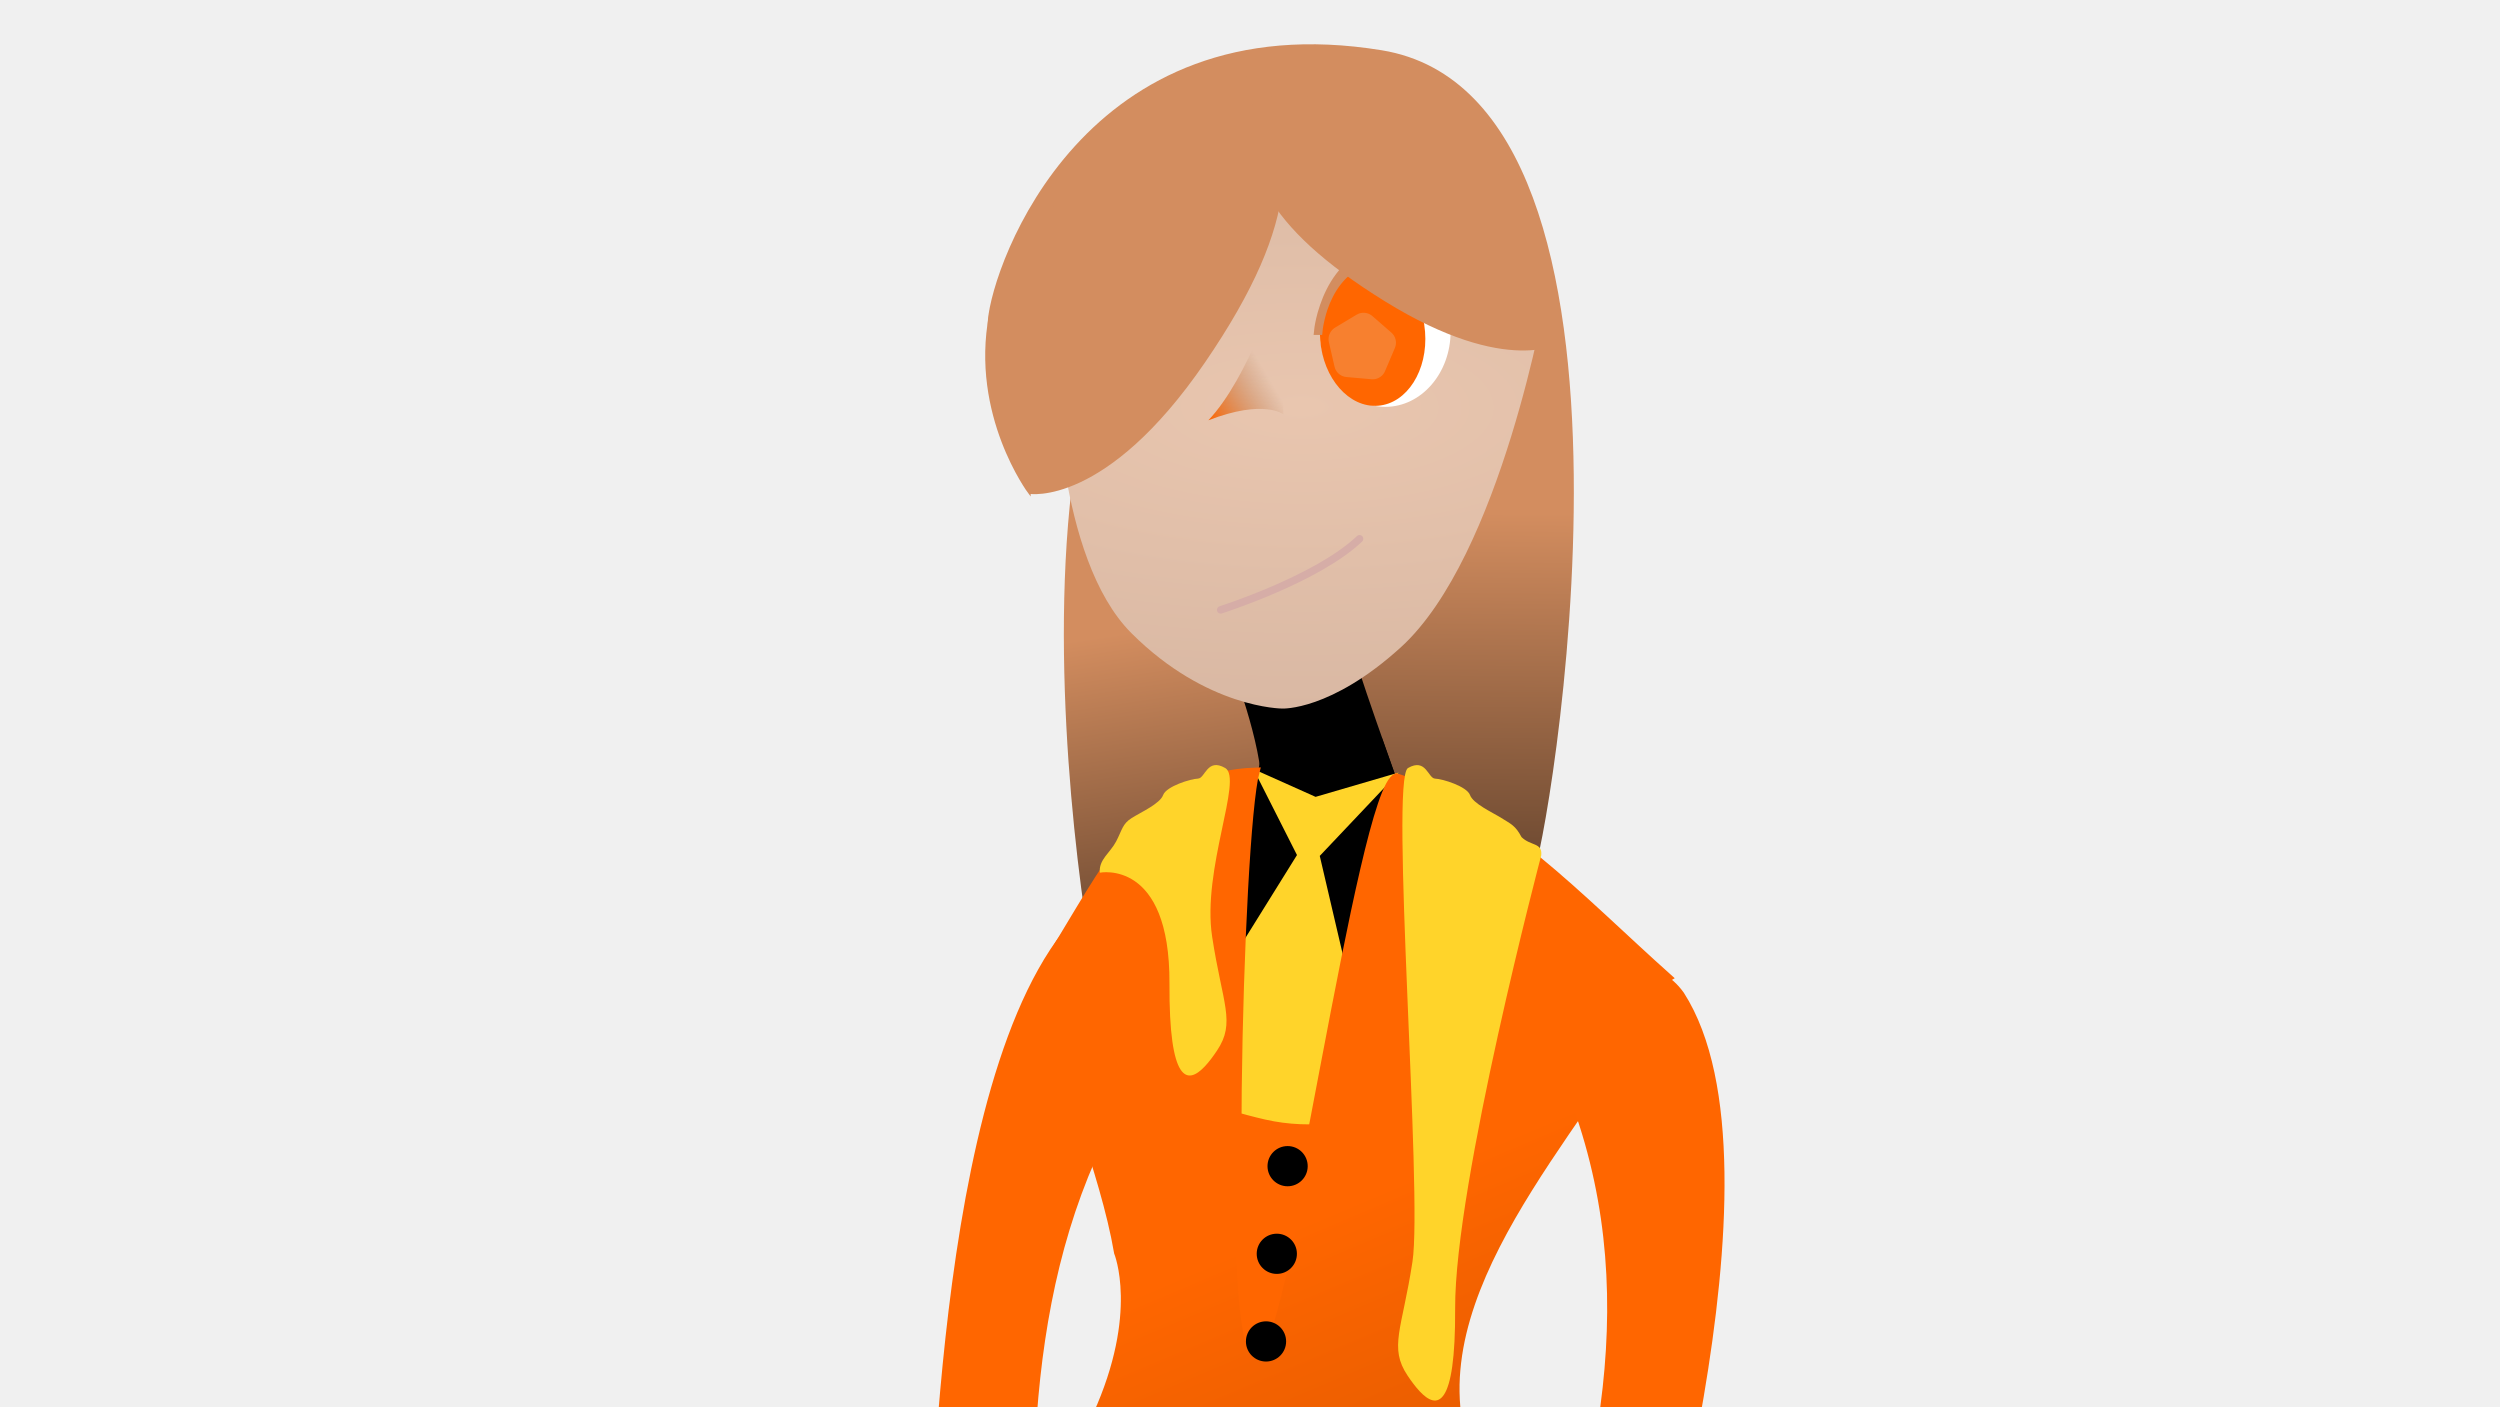
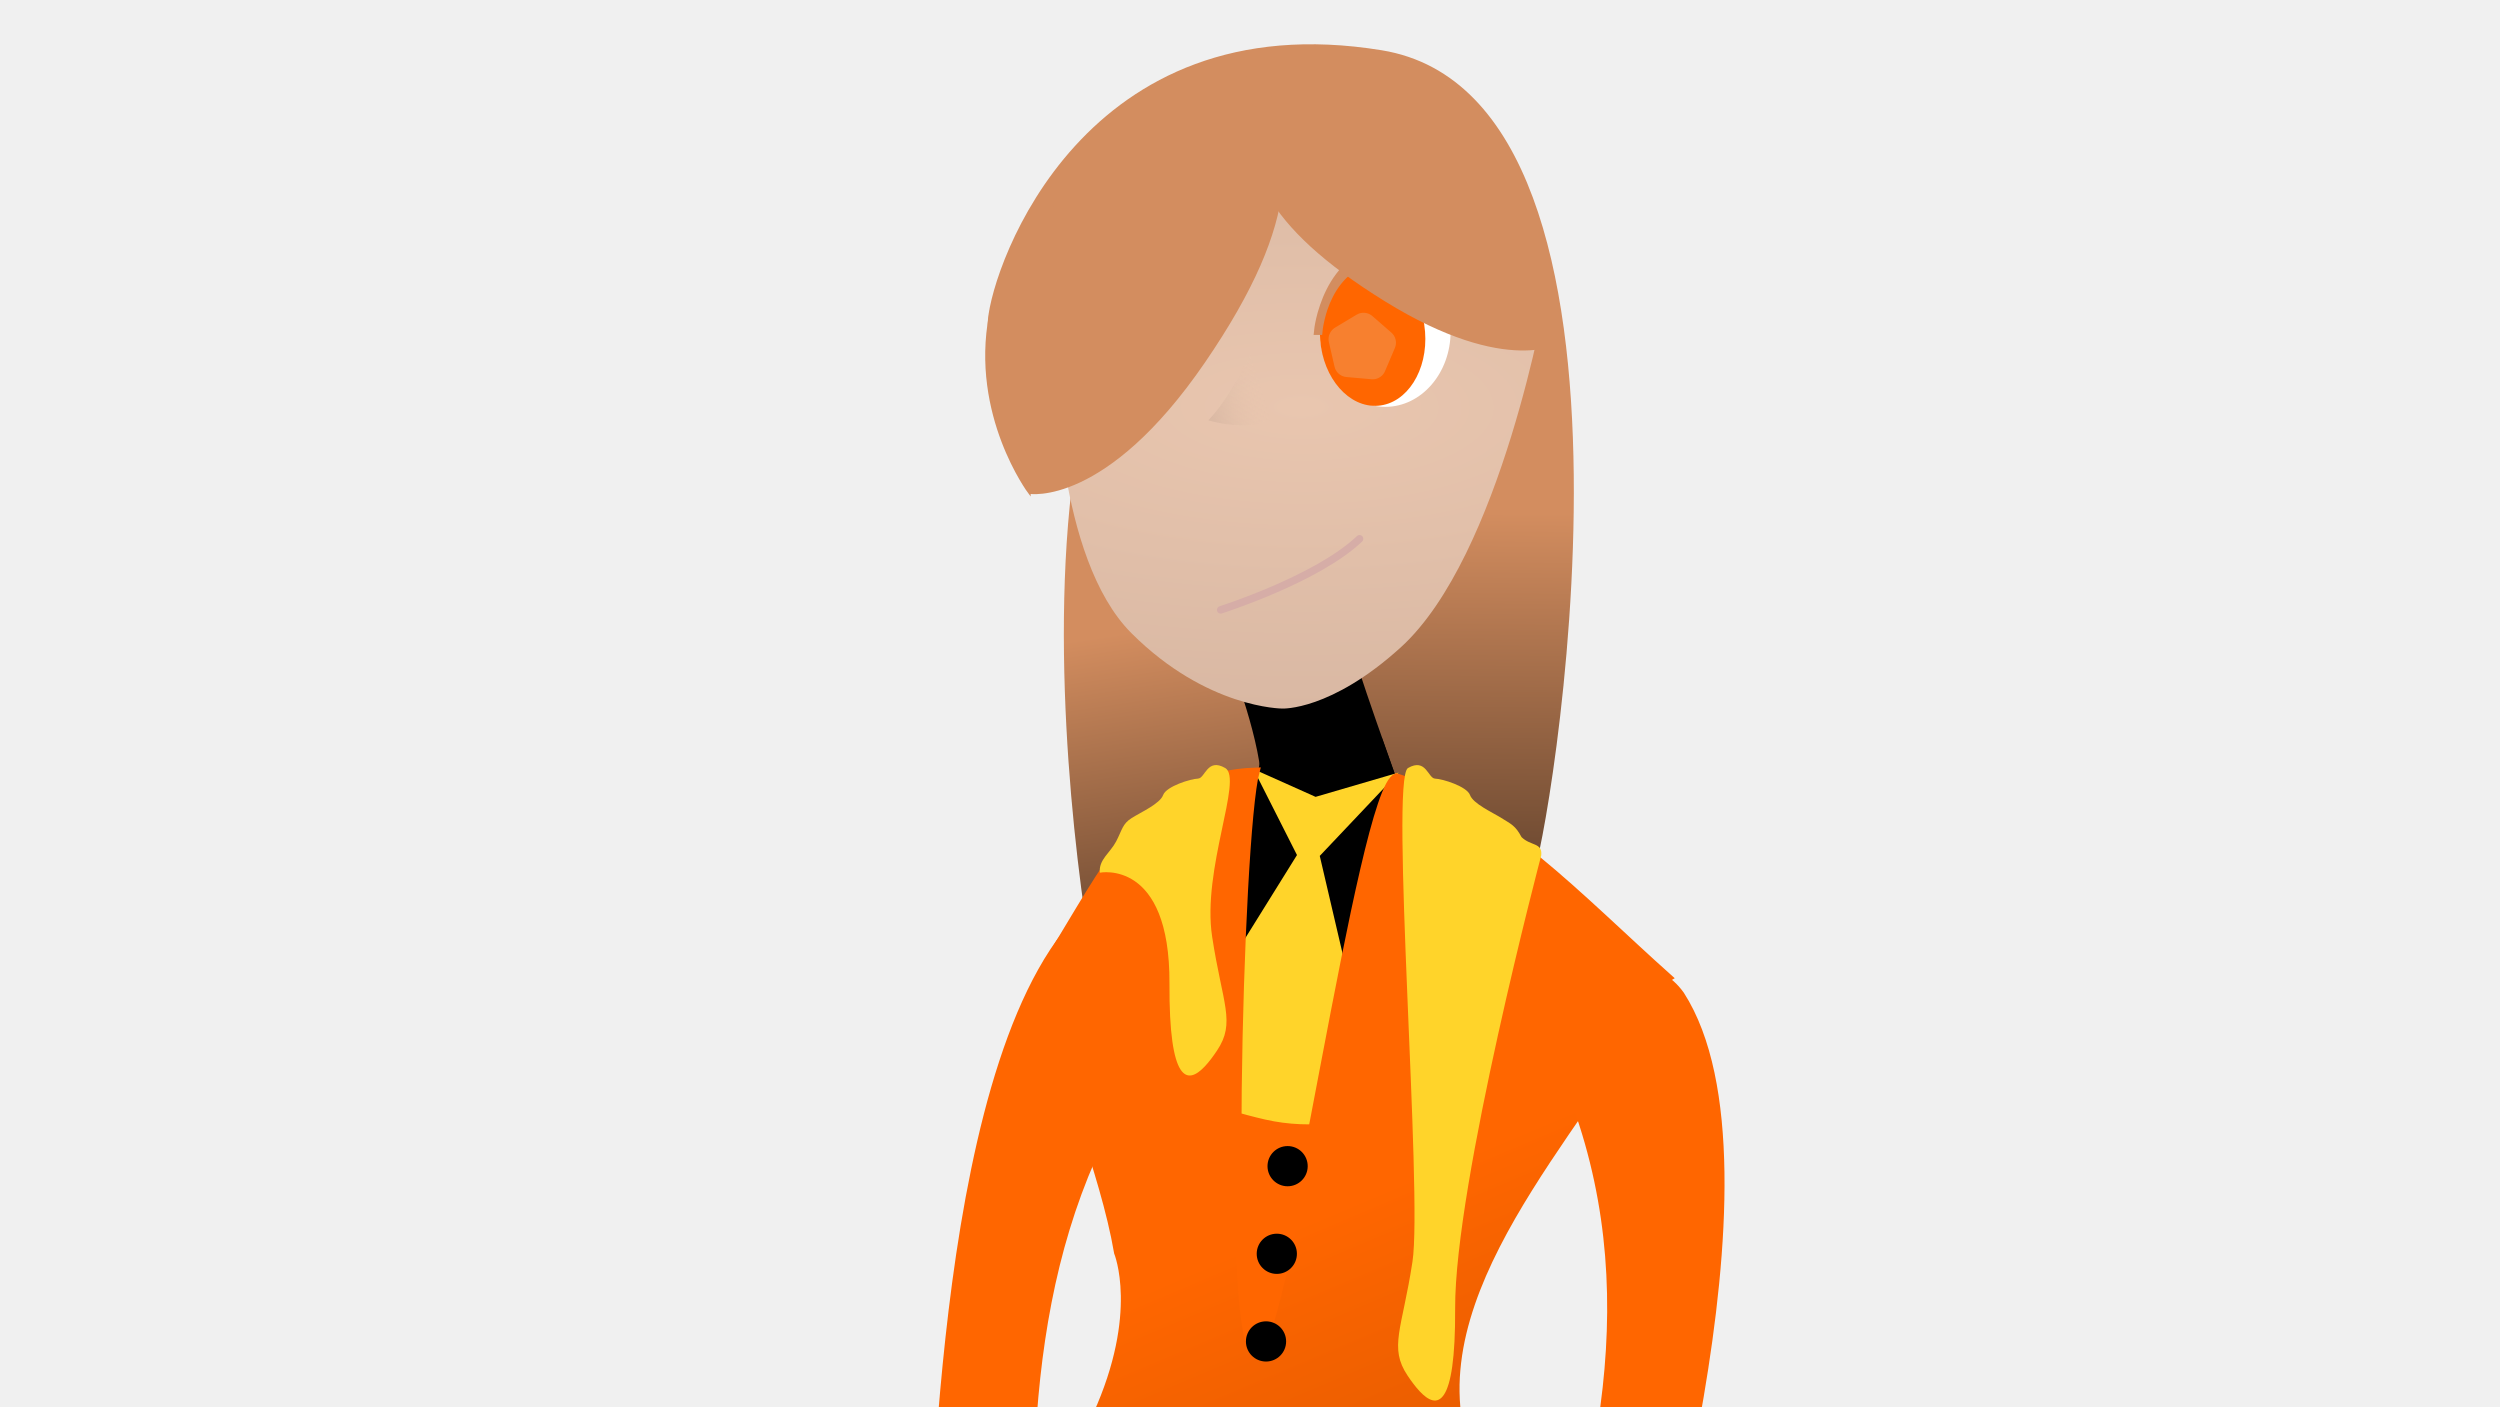
<svg xmlns="http://www.w3.org/2000/svg" xmlns:xlink="http://www.w3.org/1999/xlink" width="1920" height="1080" viewBox="0 0 508 285.75" version="1.1" id="svg8">
  <defs id="defs2">
+     <linearGradient id="linearGradient886">
+       <stop id="stop882" offset="0" style="stop-color:#e9c6af;stop-opacity:0" />
+       <stop id="stop884" offset="1" style="stop-color:#d9b8a3;stop-opacity:1" />
+     </linearGradient>
    <linearGradient id="linearGradient882">
      <stop style="stop-color:#e9c6af;stop-opacity:1;" offset="0" id="stop878" />
      <stop style="stop-color:#d9b8a3;stop-opacity:1" offset="1" id="stop880" />
-     </linearGradient>
-     <linearGradient id="linearGradient4373">
-       <stop style="stop-color:#ff6600;stop-opacity:1" offset="0" id="stop4369" />
-       <stop style="stop-color:#a66f4b;stop-opacity:0;" offset="1" id="stop4371" />
    </linearGradient>
    <linearGradient id="linearGradient4357">
      <stop style="stop-color:#d38d5f;stop-opacity:1" offset="0" id="stop4353" />
      <stop style="stop-color:#2f2015;stop-opacity:1" offset="1" id="stop4355" />
    </linearGradient>
    <linearGradient id="linearGradient4341">
      <stop style="stop-color:#9b3e00;stop-opacity:1" offset="0" id="stop4337" />
      <stop style="stop-color:#f56200;stop-opacity:1" offset="1" id="stop4339" />
    </linearGradient>
    <linearGradient id="linearGradient4312">
      <stop style="stop-color:#ff6600;stop-opacity:1;" offset="0" id="stop4308" />
      <stop style="stop-color:#b64900;stop-opacity:1" offset="1" id="stop4310" />
    </linearGradient>
    <linearGradient xlink:href="#linearGradient4312" id="linearGradient4314" x1="435.52" y1="206.328" x2="489.717" y2="334.335" gradientUnits="userSpaceOnUse" gradientTransform="matrix(1.215156,0,0,1.215156,97.17591,199.204)" />
    <linearGradient xlink:href="#linearGradient4341" id="linearGradient4343" x1="425.413" y1="331.143" x2="429.674" y2="427.37" gradientUnits="userSpaceOnUse" />
    <linearGradient xlink:href="#linearGradient4357" id="linearGradient4359" x1="461.647" y1="98.262" x2="460.679" y2="192.574" gradientUnits="userSpaceOnUse" gradientTransform="matrix(1.215156,0,0,1.215156,97.17591,196.7835)" />
    <linearGradient xlink:href="#linearGradient4357" id="linearGradient4367" x1="405.942" y1="118.65" x2="417.806" y2="199.116" gradientUnits="userSpaceOnUse" gradientTransform="matrix(1.215156,0,0,1.215156,97.17591,196.7835)" />
-     <linearGradient xlink:href="#linearGradient4373" id="linearGradient4375" x1="66.444" y1="248.704" x2="68.522" y2="247.689" gradientUnits="userSpaceOnUse" gradientTransform="matrix(1.215156,0,0,1.215156,17.67621,-10.61632)" />
+     <linearGradient xlink:href="#linearGradient886" id="linearGradient4375" x1="68.274" y1="248.33" x2="66.444" y2="248.704" gradientUnits="userSpaceOnUse" gradientTransform="matrix(1.215156,0,0,1.215156,17.67621,-10.61632)" />
    <linearGradient xlink:href="#linearGradient4341" id="linearGradient4565" gradientUnits="userSpaceOnUse" x1="425.413" y1="331.143" x2="429.674" y2="427.37" />
    <linearGradient xlink:href="#linearGradient4341" id="linearGradient4567" gradientUnits="userSpaceOnUse" x1="425.413" y1="331.143" x2="429.674" y2="427.37" />
    <radialGradient xlink:href="#linearGradient882" id="radialGradient884" cx="627.866" cy="294.747" fx="627.866" fy="294.747" r="49.811" gradientTransform="matrix(3.139883,0.01517648,-0.00594891,1.230778,-1341.807,-77.55006)" gradientUnits="userSpaceOnUse" />
  </defs>
  <g id="layer1" transform="translate(-363.4809,-212.0722)">
    <path id="path4363" d="m 596.669,324.68 c 0,0 23.246,-0.965 34.086,19.252 18.579,34.648 28.984,100.554 27.822,116.363 -1.591,21.645 -68.618,-41.74 -70.691,-42.002 -2.434,-2.83 -29.728,-157.195 30.783,-167.121 60.511,-9.925 48.226,66.544 49.186,77.75 0.96,11.206 10.044,6.133 -23.253,-13.397 -46.424,8.324 -47.934,9.155 -47.934,9.155 z" style="fill:url(#linearGradient4367);fill-opacity:1;stroke:none;stroke-width:0.448px;stroke-linecap:butt;stroke-linejoin:miter;stroke-opacity:1" />
    <path style="fill:url(#linearGradient4359);fill-opacity:1;stroke:none;stroke-width:0.448px;stroke-linecap:butt;stroke-linejoin:miter;stroke-opacity:1" d="m 666.271,295.798 c 0,0 -63.748,110.581 -61.908,135.615 1.591,21.645 68.618,-41.74 70.691,-42.002 2.434,-2.83 29.728,-157.195 -30.783,-167.121 -60.511,-9.925 -79.08,43.542 -80.041,54.748 -0.96,11.206 20.811,29.135 54.108,9.605 46.424,8.324 47.934,9.155 47.934,9.155 z" id="path4522" />
    <path style="fill:#000000;fill-opacity:1;stroke:none;stroke-width:1.533px;stroke-linecap:butt;stroke-linejoin:miter;stroke-opacity:1" d="m 614.125,348.378 c 0,0 6.773,17.611 5.612,26.126 26.9,-6.193 28.061,-2.709 28.061,-2.709 0,0 -9.289,-25.739 -10.257,-30.577 -0.968,-4.838 -23.417,7.16 -23.417,7.16 z" id="path4612" />
    <path style="fill:url(#radialGradient884);stroke:none;stroke-width:1.533px;stroke-linecap:butt;stroke-linejoin:miter;stroke-opacity:1;fill-opacity:1" d="m 578.056,287.083 c 0,0 0,38.316 15.326,53.642 15.326,15.326 30.653,15.326 30.653,15.326 0,0 9.863,0.48 24.069,-12.424 20.452,-18.578 29.574,-71.871 29.574,-71.871 0,0 0,-38.316 -61.306,-38.316 -38.316,6e-5 -38.316,53.642 -38.316,53.642 z" id="path4487" />
    <ellipse ry="15.326" rx="13.274" cy="279.42" cx="644.972" id="ellipse4497" style="fill:#ffffff;fill-opacity:1;stroke:none;stroke-width:6.225;stroke-linecap:round;stroke-linejoin:round;stroke-miterlimit:4;stroke-dasharray:none;stroke-opacity:1;paint-order:stroke fill markers" />
    <g id="g4552" transform="matrix(5.314277,-0.4171749,0.4171749,5.314277,-35.64169,-1211.101)">
-       <path id="path4489" d="m 101.531,286.534 c 0,0 -1.452,3.573 -3.114,5.064 2.191,-0.654 2.869,0 2.869,0" style="fill:url(#linearGradient4375);fill-opacity:1;stroke:none;stroke-width:0.191;stroke-linecap:butt;stroke-linejoin:miter;stroke-miterlimit:4;stroke-dasharray:none;stroke-opacity:1" />
+       <path id="path4489" d="m 101.531,286.534 c 0,0 -1.452,3.573 -3.114,5.064 1.785,0.672 2.869,0 2.869,0" style="fill:url(#linearGradient4375);fill-opacity:1;stroke:none;stroke-width:0.191;stroke-linecap:butt;stroke-linejoin:miter;stroke-miterlimit:4;stroke-dasharray:none;stroke-opacity:1" />
      <ellipse style="fill:#ffffff;fill-opacity:1;stroke:none;stroke-width:1.276;stroke-linecap:round;stroke-linejoin:round;stroke-miterlimit:4;stroke-dasharray:none;stroke-opacity:1;paint-order:stroke fill markers" id="ellipse4499" cx="95.004" cy="289.198" rx="1.773" ry="3.215" />
      <ellipse ry="2.505" rx="1.344" cy="289.306" cx="94.569" id="path4491" style="fill:#dcb3ff;fill-opacity:1;stroke:none;stroke-width:0.981;stroke-linecap:round;stroke-linejoin:round;stroke-miterlimit:4;stroke-dasharray:none;stroke-opacity:1;paint-order:stroke fill markers" />
      <ellipse ry="2.674" rx="2.005" cy="288.877" cx="104.911" id="path4493" style="fill:#ff6600;fill-opacity:1;stroke:none;stroke-width:1.011;stroke-linecap:round;stroke-linejoin:round;stroke-miterlimit:4;stroke-dasharray:none;stroke-opacity:1;paint-order:stroke fill markers" />
      <path id="path4505" d="m 102.862,288.523 c 0,0 0.445,-2.684 2.813,-2.598 2.368,0.086 2.335,3 2.335,3 0,0 0.32,-3.344 -2.149,-3.33 -2.469,0.014 -3,2.928 -3,2.928 z" style="fill:#d38d5f;fill-opacity:1;stroke:#d38d5f;stroke-width:0.322px;stroke-linecap:butt;stroke-linejoin:miter;stroke-opacity:1" />
      <path id="path4507" d="m 108.111,288.731 0.404,0.129" style="fill:#d5f6ff;fill-opacity:1;stroke:#d5f6ff;stroke-width:0.322px;stroke-linecap:butt;stroke-linejoin:miter;stroke-opacity:1" />
      <path style="fill:#d38d5f;fill-opacity:1;stroke:#000000;stroke-width:0.266px;stroke-linecap:butt;stroke-linejoin:miter;stroke-opacity:1" d="m 93.21,288.731 c 0,0 0.417,-2.628 2.044,-2.542 1.627,0.086 1.578,2.804 1.578,2.804 0,0 0.104,-3.204 -1.592,-3.19 -1.696,0.014 -2.031,2.928 -2.031,2.928 z" id="path4509" />
      <path style="fill:#d5f6ff;fill-opacity:1;stroke:#000000;stroke-width:0.266px;stroke-linecap:butt;stroke-linejoin:miter;stroke-opacity:1" d="m 92.867,288.48 0.278,0.129" id="path4511" />
      <path style="fill:none;fill-opacity:1;stroke:#d6ada7;stroke-width:0.287;stroke-linecap:round;stroke-linejoin:miter;stroke-miterlimit:4;stroke-dasharray:none;stroke-opacity:1" d="m 98.32,298.839 c 0,0 3.756,-0.877 5.488,-2.286" id="path4319" />
    </g>
    <path style="fill:#d38d5f;fill-opacity:1;stroke:#d38d5f;stroke-width:0.54px;stroke-linecap:butt;stroke-linejoin:miter;stroke-opacity:1" d="m 572.641,312.148 c 0,0 15.42,2.713 35.491,-26.609 20.071,-29.323 18.418,-44.871 9.861,-58.405 -13.313,1.762 -49.412,28.554 -53.272,48.908 -3.86,20.354 7.92,36.107 7.92,36.107 z" id="path4580" />
    <path id="path4582" d="m 680.885,281.382 c 0,0 -10.785,7.237 -35.857,-8.263 -25.072,-15.5 -29.04,-27.849 -27.095,-40.988 10.69,-3.135 40.993,2.573 50.757,16.715 9.764,14.142 12.195,32.537 12.195,32.537 z" style="fill:#d38d5f;fill-opacity:1;stroke:#d38d5f;stroke-width:0.448px;stroke-linecap:butt;stroke-linejoin:miter;stroke-opacity:1" />
  </g>
  <g id="layer3" transform="translate(-363.4809,-200.8222)">
    <path id="path4318" d="m 573.17,529.16 c 1.047,9.938 -23.263,0.77 -21.087,-6.03 2.176,-6.801 1.314,-111.444 33.562,-138.553 13.373,-10.109 26.646,13.588 16.368,24.55 -27.85,34.319 -30.478,75.839 -28.843,120.034 z" style="fill:#ff6600;fill-opacity:1;stroke:#ff6600;stroke-width:1.253px;stroke-linecap:butt;stroke-linejoin:miter;stroke-opacity:1" />
    <path id="path4320" d="m 574.539,531.716 c 0,0 2.293,-22.609 3.578,-26.736 1.285,-4.127 -24.912,-7.712 -25.948,-5.366 -1.036,2.346 -3.333,25.855 -1.335,28.14 1.998,2.285 14.126,14.065 23.705,3.961 z" style="fill:#ffd42a;fill-opacity:1;stroke:none;stroke-width:0.448px;stroke-linecap:butt;stroke-linejoin:miter;stroke-opacity:1" />
    <path style="fill:#ffd42a;fill-opacity:1;stroke:none;stroke-width:0.178px;stroke-linecap:butt;stroke-linejoin:miter;stroke-opacity:1" d="m 584.016,515.335 c 0,0 -5.296,-7.331 -6.005,-8.898 -0.709,-1.567 -9.448,4.293 -9.136,5.264 0.312,0.972 5.845,8.571 7.043,8.722 1.198,0.151 7.92,0.448 8.098,-5.089 z" id="path4322" />
    <g id="g4327" style="fill:url(#linearGradient4343);fill-opacity:1;stroke:none" transform="matrix(1.215156,0,0,1.215156,97.1759,199.204)">
      <path style="fill:url(#linearGradient4565);fill-opacity:1;stroke:none;stroke-width:0.367px;stroke-linecap:butt;stroke-linejoin:miter;stroke-opacity:1" d="m 428.267,303.976 c 0,0 2.345,49.996 2.934,59.977 0.594,10.057 11.909,96.268 19.378,98.032 7.469,1.764 16.045,1.331 15.914,-4.439 -0.131,-5.77 0.52,-74.806 -1.752,-85.48 -2.271,-10.674 10.867,-73.677 10.867,-73.677 z" id="path4300-3" />
      <path id="path4298-6" d="m 390.401,300.93 c 0,0 -7.522,58.85 -6.039,68.864 1.642,11.085 17.484,89.355 25.057,91.457 7.573,2.101 16.188,2.067 15.872,-3.682 -0.317,-5.749 -6.881,-78.694 -9.508,-89.422 -2.628,-10.728 12.484,-64.17 12.484,-64.17 z" style="fill:url(#linearGradient4567);fill-opacity:1;stroke:none;stroke-width:0.367px;stroke-linecap:butt;stroke-linejoin:miter;stroke-opacity:1" />
    </g>
    <path style="fill:#000000;fill-opacity:1;stroke:none;stroke-width:0.321px;stroke-linecap:butt;stroke-linejoin:miter;stroke-opacity:1" d="m 549.458,788.718 c 5.502,0.408 40.484,1.318 42.273,0.141 5.378,-9.071 8.996,0.656 10.053,0.513 1.539,-0.278 15.493,0.155 15.664,-1.803 0.171,-1.958 3.305,-29.618 1.046,-33.438 -0.336,-0.569 -7.39,-67.652 -10.485,-72.734 -11.618,-19.075 -32.946,2.557 -38.544,4.259 -2.93,0.891 19.799,68.948 20.693,72.173 -6.973,18.359 -35.026,20.125 -50.53,13.832 -3.484,8.121 5.825,16.506 9.831,17.057 z" id="path4302" />
    <path id="path4306" d="m 652.291,790.465 c 1.539,-0.278 16.852,-0.938 17.023,-2.896 0.171,-1.958 3.305,-29.618 1.045,-33.438 -0.336,-0.569 -2.004,-65.992 -5.099,-71.074 -11.618,-19.075 -32.946,2.557 -38.544,4.259 -2.93,0.891 11.678,68.096 12.572,71.32 -16.906,38.442 -17.45,27.276 13.004,31.829 z" style="fill:#000000;fill-opacity:1;stroke:none;stroke-width:0.321px;stroke-linecap:butt;stroke-linejoin:miter;stroke-opacity:1" />
    <path style="fill:url(#linearGradient4314);fill-opacity:1;stroke:none;stroke-width:1.533px;stroke-linecap:butt;stroke-linejoin:miter;stroke-opacity:1" d="m 702.5,399.47 c -12.78,26.574 -47.094,58.639 -41.914,90.141 12.182,35.994 14.748,72.52 17.536,110.019 -39.977,10.614 -80.106,4.998 -116.644,0.201 4.228,-37.876 9.425,-78.221 24.143,-111.775 9.289,-20.514 4.258,-32.512 4.258,-32.512 -2.902,-17.044 -11.611,-35.822 -13.869,-52.526 -0.625,-4.822 1.39,-6.668 4.071,-11.191 10.105,-17.46 9.187,32.386 44.02,38.258 30.088,5.073 68.353,-37.92 78.399,-30.615 z" id="path4617" />
    <path style="fill:#000000;fill-opacity:1;stroke:none;stroke-width:1.533px;stroke-linecap:butt;stroke-linejoin:miter;stroke-opacity:1" d="m 619.291,353.661 c 1.154,4.549 -2.979,6.978 -3.256,9.014 1.302,6.546 -4.552,61.925 -1.36,63.977 3.487,2.242 15.324,3.062 17.76,2.515 8.912,-1.999 14.518,-70.914 14.518,-70.914 0,0 -1.126,-3.12 -2.635,-7.392 -11.435,-7.089 -19.599,3.54 -25.027,2.799 z" id="path4612-3" />
    <path style="fill:#ffd42a;fill-opacity:1;stroke:#ffd42a;stroke-width:0.448px;stroke-linecap:butt;stroke-linejoin:miter;stroke-opacity:1" d="m 618.664,357.553 8.62,17.025 -10.931,17.573 -1.321,35.662 14.729,2.143 6.737,-33.497 -5.087,-21.782 15.541,-16.422 -16.162,4.727 z" id="path4298" />
    <path id="path4623" d="m 578.565,392.756 c -10.037,18.334 23.016,32.021 41.857,36.311 18.841,4.29 40.871,-5.228 82.077,-29.596 -18.129,-16.19 -34.806,-34.402 -55.249,-40.733 -7.204,2.352 -22.28,114.171 -28.427,116.52 -6.394,2.444 -3.653,-104.865 -0.16,-117.704 -20.966,0.718 -28.721,16.445 -40.099,35.202 z" style="fill:#ff6600;fill-opacity:1;stroke:#ff6600;stroke-width:1.533;stroke-linecap:butt;stroke-linejoin:miter;stroke-miterlimit:4;stroke-dasharray:none;stroke-opacity:1" />
    <path style="fill:#ff6600;fill-opacity:1;stroke:#ff6600;stroke-width:1.253px;stroke-linecap:butt;stroke-linejoin:miter;stroke-opacity:1" d="m 674.035,544.646 c -3.955,9.177 21.982,7.652 21.926,0.512 -0.056,-7.14 31.882,-106.795 9.152,-142.266 -9.763,-13.628 -29.481,5.05 -22.927,18.573 16.386,41.047 6.55,81.471 -8.152,123.181 z" id="path4640" />
    <path style="fill:#ffd42a;stroke:none;stroke-width:0.448px;stroke-linecap:butt;stroke-linejoin:miter;stroke-opacity:1" d="m 586.967,378.154 c 0,0 14.275,-2.901 14.149,22.523 -0.101,20.414 3.694,20.543 7.193,16.826 0.442,-0.469 0.879,-1 1.303,-1.559 0.4,-0.527 0.788,-1.079 1.157,-1.629 3.861,-5.747 1.112,-9.439 -0.982,-23.164 -2.094,-13.725 6.346,-32.138 2.653,-34.27 -3.693,-2.132 -4.071,2.123 -5.531,2.156 -1.459,0.033 -6.436,1.571 -7.076,3.332 -0.64,1.761 -4.461,3.467 -6.375,4.665 -1.914,1.197 -1.947,2.412 -3.169,4.754 -1.222,2.342 -3.588,3.721 -3.321,6.367 z" id="path4300" />
    <path id="path4321" d="m 676.664,374.628 c 0,0 -17.624,66.671 -17.498,92.095 0.101,20.414 -3.694,20.543 -7.193,16.826 -0.442,-0.469 -0.879,-1 -1.303,-1.559 -0.4,-0.527 -0.788,-1.079 -1.157,-1.629 -3.861,-5.747 -1.112,-9.439 0.982,-23.164 2.094,-13.725 -4.607,-98.177 -0.914,-100.309 3.693,-2.132 4.071,2.123 5.531,2.156 1.459,0.033 6.436,1.571 7.076,3.332 0.64,1.761 4.461,3.467 6.375,4.665 1.914,1.197 2.865,1.532 4.088,3.874 1.861,1.851 4.28,1.068 4.013,3.715 z" style="fill:#ffd42a;stroke:none;stroke-width:0.448px;stroke-linecap:butt;stroke-linejoin:miter;stroke-opacity:1" />
    <g id="g4357" transform="matrix(1.694096,0,0,1.694096,-127.6224,55.96705)">
      <circle r="2.411" cy="225.383" cx="444.334" id="path4342" style="fill:#000000;fill-opacity:1;stroke:none;stroke-width:0.643;stroke-linecap:round;stroke-linejoin:bevel;stroke-miterlimit:4;stroke-dasharray:none;stroke-opacity:1;paint-order:stroke fill markers" />
      <circle style="fill:#000000;fill-opacity:1;stroke:none;stroke-width:0.643;stroke-linecap:round;stroke-linejoin:bevel;stroke-miterlimit:4;stroke-dasharray:none;stroke-opacity:1;paint-order:stroke fill markers" id="circle4344" cx="443.039" cy="235.894" r="2.411" />
      <circle r="2.411" cy="246.406" cx="441.745" id="circle4346" style="fill:#000000;fill-opacity:1;stroke:none;stroke-width:0.643;stroke-linecap:round;stroke-linejoin:bevel;stroke-miterlimit:4;stroke-dasharray:none;stroke-opacity:1;paint-order:stroke fill markers" />
      <circle style="fill:#000000;fill-opacity:1;stroke:none;stroke-width:0.643;stroke-linecap:round;stroke-linejoin:bevel;stroke-miterlimit:4;stroke-dasharray:none;stroke-opacity:1;paint-order:stroke fill markers" id="circle4348" cx="440.451" cy="256.917" r="2.411" />
      <circle r="2.411" cy="267.429" cx="439.156" id="circle4350" style="fill:#000000;fill-opacity:1;stroke:none;stroke-width:0.643;stroke-linecap:round;stroke-linejoin:bevel;stroke-miterlimit:4;stroke-dasharray:none;stroke-opacity:1;paint-order:stroke fill markers" />
    </g>
    <path style="fill:none;stroke:#000000;stroke-width:1.465;stroke-linecap:butt;stroke-linejoin:miter;stroke-miterlimit:4;stroke-dasharray:none;stroke-opacity:1" d="m 574.817,519.248 31.159,13.922 8.192,-10.235 6.692,9.793 46.973,-12.747" id="path4359" />
    <path style="fill:#ffd42a;fill-opacity:1;stroke:none;stroke-width:0.448px;stroke-linecap:butt;stroke-linejoin:miter;stroke-opacity:1" d="m 671.968,546.68 c 0,0 4.533,-22.268 4.533,-26.59 0,-4.322 26.078,0.044 26.37,2.592 0.291,2.548 -4.506,25.677 -7.093,27.265 -2.587,1.588 -17.669,9.229 -23.81,-3.266 z" id="path4361" />
    <path style="fill:#000000;fill-opacity:1;stroke:none;stroke-width:0.448px;stroke-linecap:butt;stroke-linejoin:miter;stroke-opacity:1" d="m 630.346,497.688 26.661,-6.39 c 0,0 0.702,8.684 -4.471,9.842 -5.173,1.158 -7.856,-2.375 -7.856,-2.375 0,0 -0.414,4.405 -4.709,5.676 -4.294,1.271 -9.626,-6.754 -9.626,-6.754 z" id="path4365" />
    <path id="path4316" d="m 667.79,528.222 c 0,0 7.236,-5.425 8.379,-6.71 1.143,-1.286 7.745,6.908 7.158,7.743 -0.587,0.835 -8.129,6.446 -9.318,6.234 -1.189,-0.212 -7.695,-1.927 -6.218,-7.267 z" style="fill:#ffd42a;fill-opacity:1;stroke:none;stroke-width:0.178px;stroke-linecap:butt;stroke-linejoin:miter;stroke-opacity:1" />
  </g>
  <g id="layer2" style="display:inline;opacity:0.186" transform="translate(-363.4809,-212.0722)">
    <path style="fill:#d5f6ff;fill-opacity:1;stroke:#d5f6ff;stroke-width:5.453;stroke-linecap:round;stroke-linejoin:round;stroke-miterlimit:4;stroke-dasharray:none;stroke-dashoffset:0;stroke-opacity:1;paint-order:stroke fill markers" id="path4561" d="m 642.41,286.417 -5.094,-0.449 -1.147,-4.984 4.385,-2.631 3.858,3.358 z" />
  </g>
</svg>
